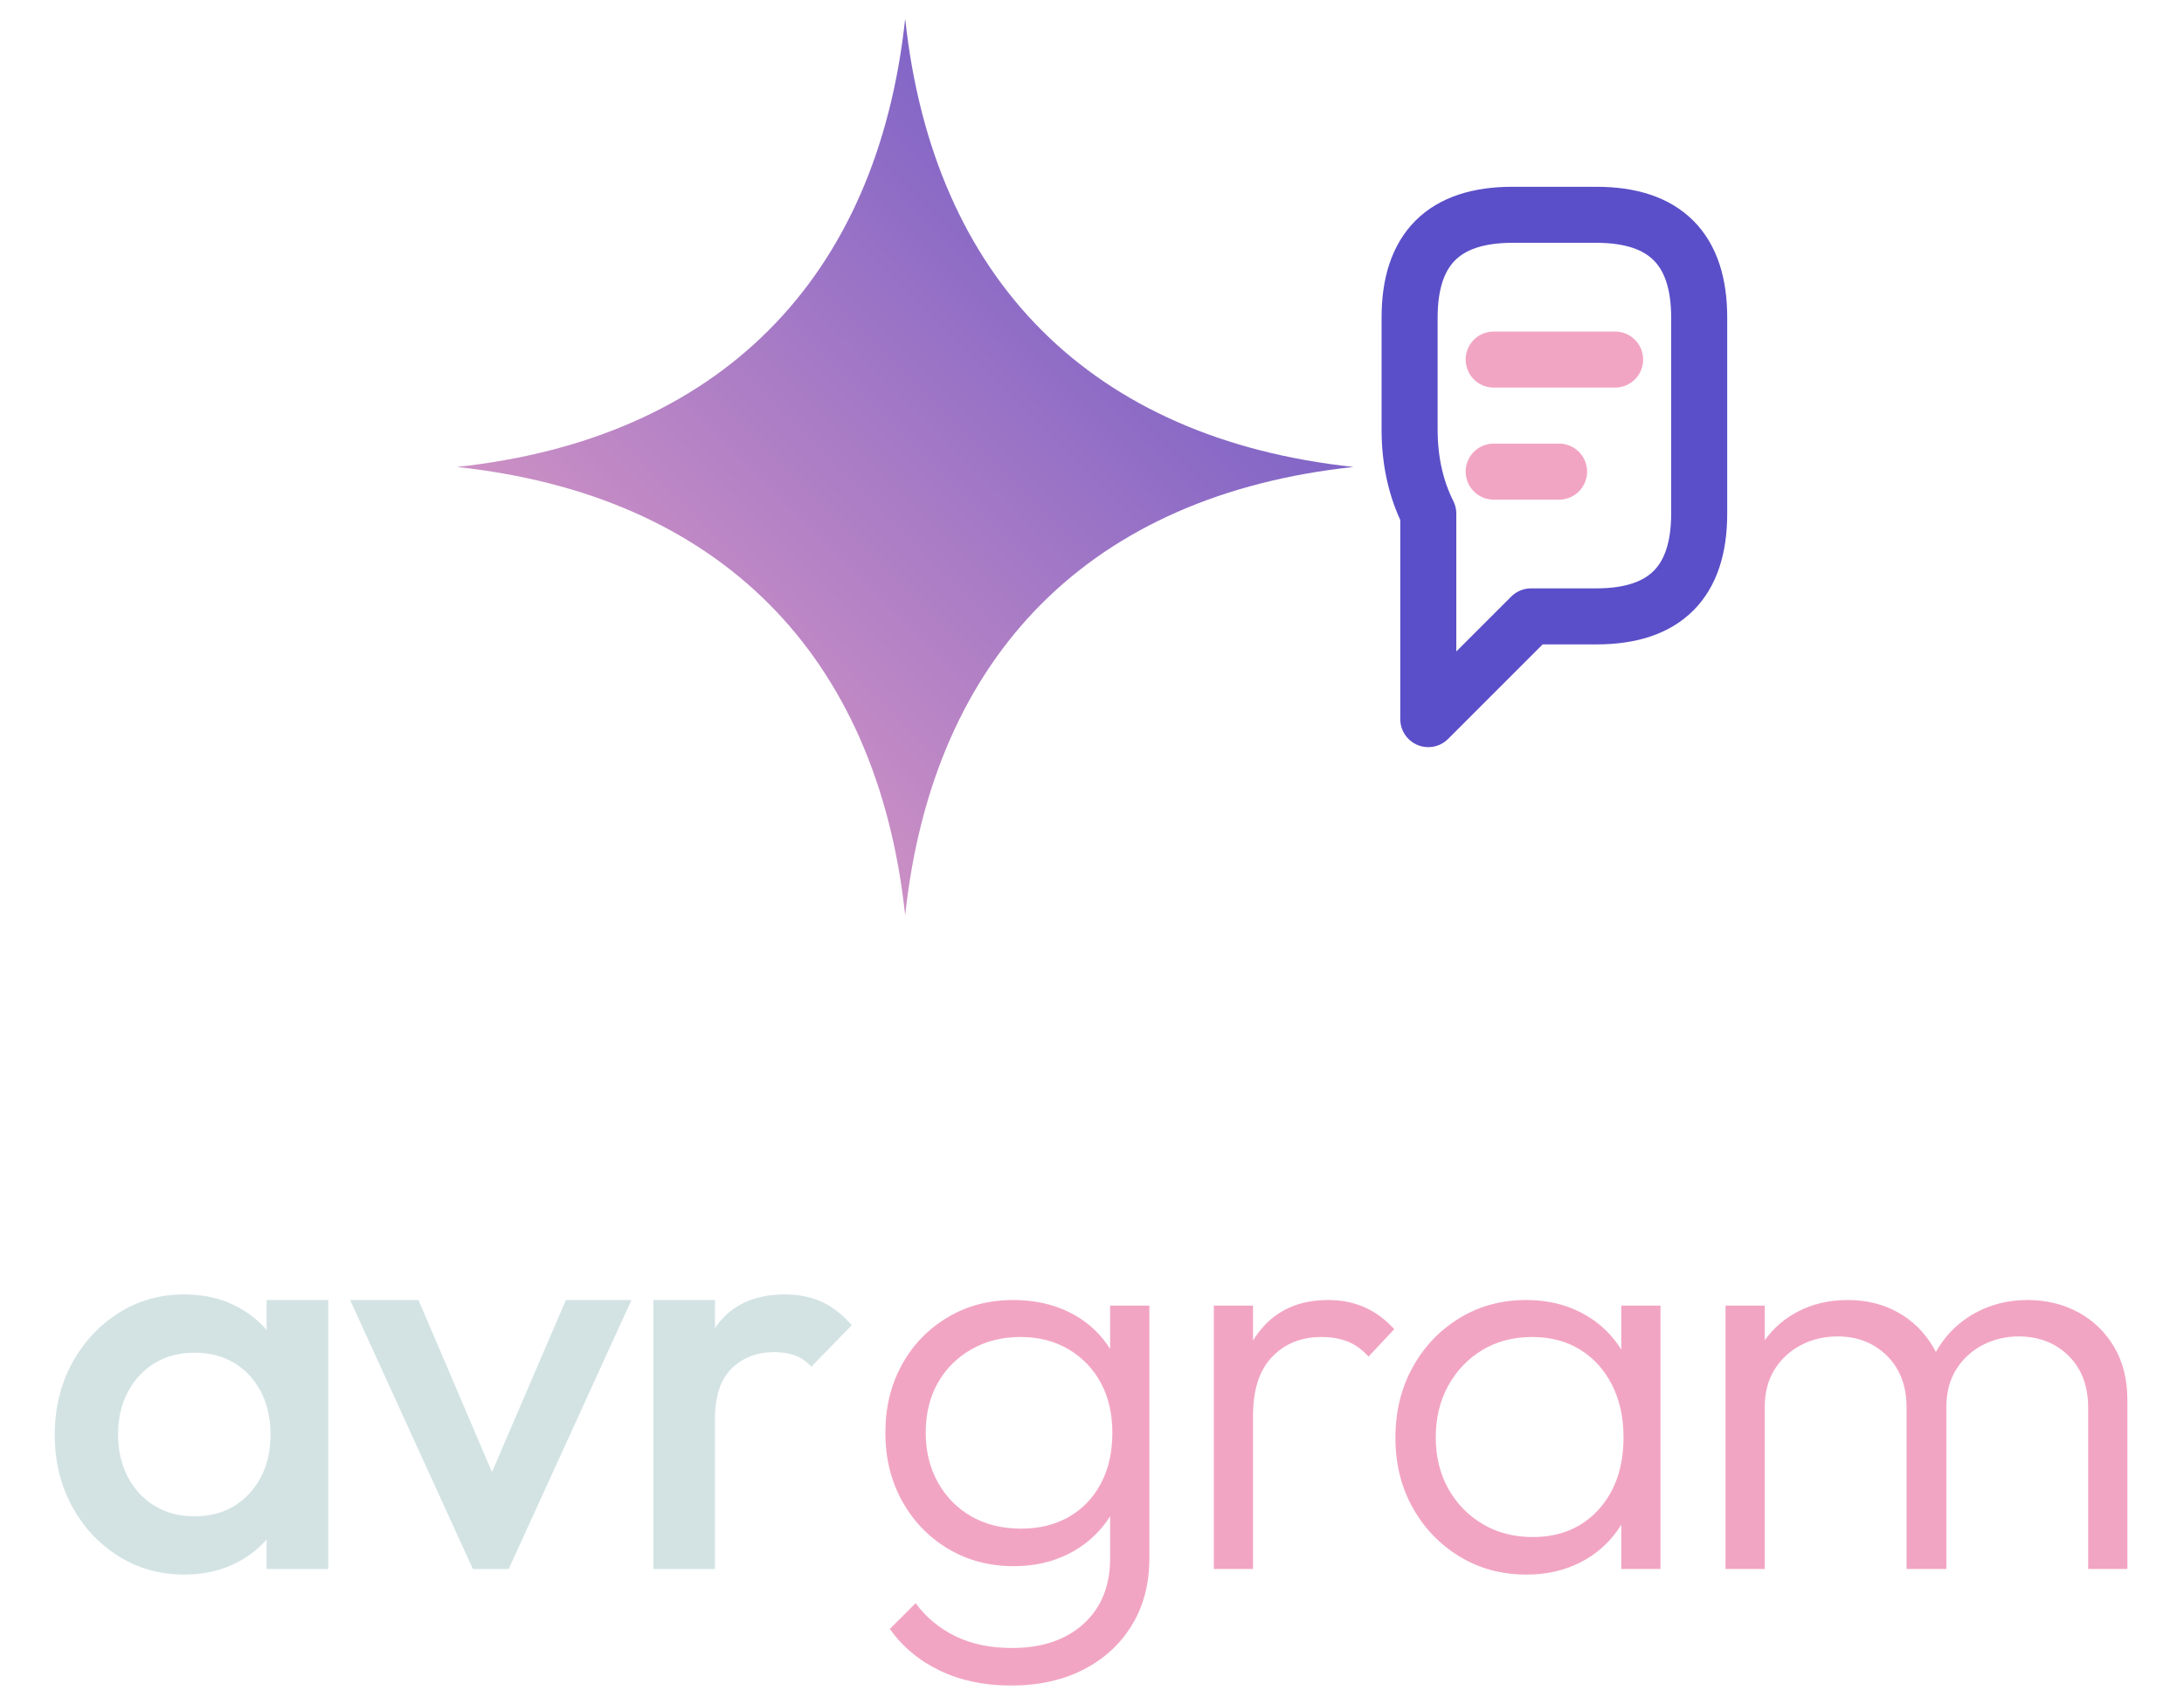
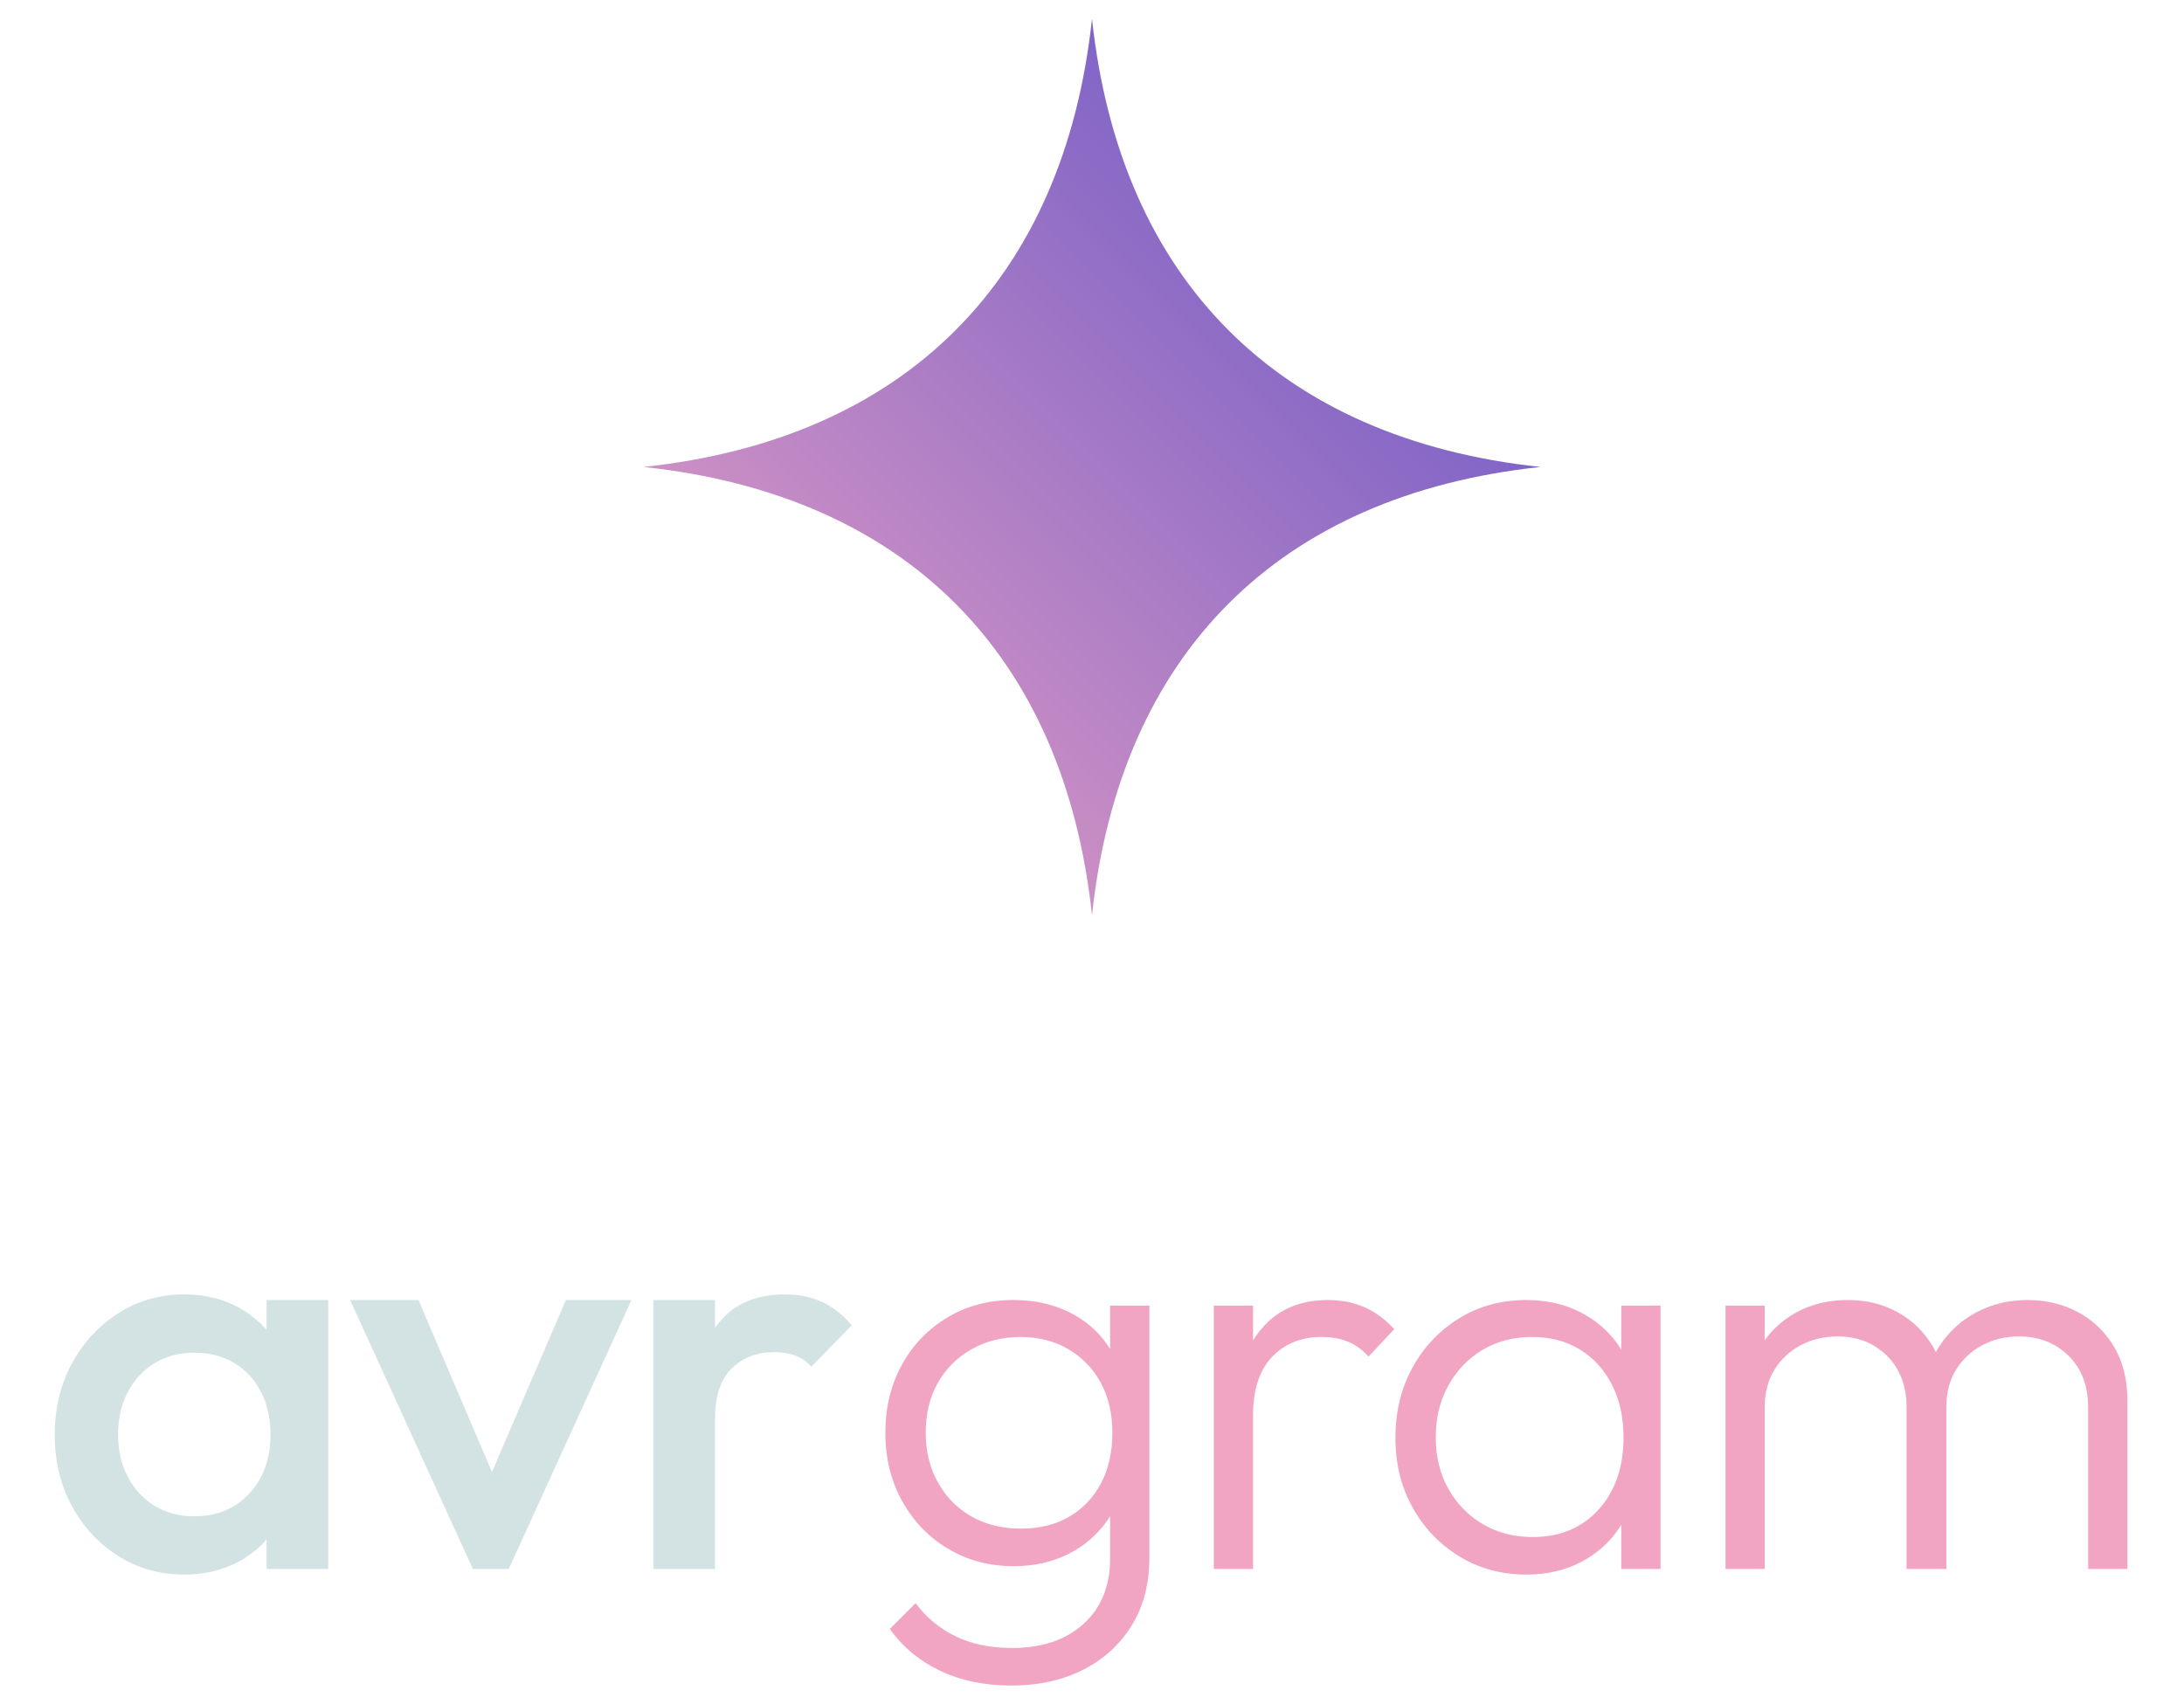
<svg xmlns="http://www.w3.org/2000/svg" viewBox="0 0 233.8 182.4">
  <defs>
    <linearGradient id="g" x1="0" y1="1" x2="1" y2="0">
      <stop offset="0" stop-color="#F2A5C3" />
      <stop offset="1" stop-color="#5A4FC8" />
    </linearGradient>
  </defs>
-   <g transform="translate(46.9 0)">
+   <g transform="translate(66.9 0)">
    <path fill="url(#g)" d="M50 2 C53 30 70 47 98 50 C70 53 53 70 50 98 C47 70 30 53 2 50 C30 47 47 30 50 2Z" />
-     <path d="M115 23 H124 Q135 23 135 34 V55 Q135 66 124 66 H117 L106 77 V55 Q104 51 104 46 V34 Q104 23 115 23 Z" stroke="#5A4FC8" fill="none" stroke-width="6" stroke-linecap="round" stroke-linejoin="round" />
-     <path d="M113 38.5 H126 M113 50.5 H120" stroke="#F2A5C3" fill="none" stroke-width="6" stroke-linecap="round" stroke-linejoin="round" />
  </g>
  <path fill="#D3E3E4" d="M19.72 168.6Q15.82 168.6 12.67 166.62Q9.52 164.64 7.69 161.25Q5.86 157.86 5.86 153.66Q5.86 149.4 7.69 146.01Q9.52 142.62 12.67 140.61Q15.82 138.6 19.72 138.6Q23.02 138.6 25.57 140.01Q28.12 141.42 29.62 143.88Q31.12 146.34 31.12 149.46V157.74Q31.12 160.86 29.65 163.32Q28.18 165.78 25.6 167.19Q23.02 168.6 19.72 168.6ZM20.8 162.36Q24.46 162.36 26.71 159.9Q28.96 157.44 28.96 153.6Q28.96 151.02 27.94 149.04Q26.92 147.06 25.09 145.95Q23.26 144.84 20.8 144.84Q18.4 144.84 16.57 145.95Q14.74 147.06 13.69 149.04Q12.64 151.02 12.64 153.6Q12.64 156.18 13.69 158.16Q14.74 160.14 16.57 161.25Q18.4 162.36 20.8 162.36ZM28.54 168.0V160.26L29.68 153.24L28.54 146.28V139.2H35.14V168.0Z M50.62 168.0 37.48 139.2H44.8L54.82 162.66H50.5L60.58 139.2H67.6L54.46 168.0Z M69.94 168.0V139.2H76.54V168.0ZM76.54 151.98 74.26 150.84Q74.26 145.38 76.69 141.99Q79.12 138.6 84.04 138.6Q86.2 138.6 87.94 139.38Q89.68 140.16 91.18 141.9L86.86 146.34Q86.08 145.5 85.12 145.14Q84.16 144.78 82.9 144.78Q80.14 144.78 78.34 146.52Q76.54 148.26 76.54 151.98Z" />
  <path fill="#F2A5C3" d="M108.22 180.48Q103.96 180.48 100.63 178.89Q97.3 177.3 95.26 174.42L98.02 171.66Q99.7 173.94 102.28 175.2Q104.86 176.46 108.34 176.46Q113.14 176.46 115.99 173.88Q118.84 171.3 118.84 166.86V159.84L119.68 153.42L118.84 147.06V139.8H123.04V166.86Q123.04 170.94 121.18 174.0Q119.32 177.06 115.99 178.77Q112.66 180.48 108.22 180.48ZM108.52 167.7Q104.62 167.7 101.5 165.84Q98.38 163.98 96.58 160.74Q94.78 157.5 94.78 153.42Q94.78 149.34 96.55 146.13Q98.32 142.92 101.44 141.06Q104.56 139.2 108.46 139.2Q111.76 139.2 114.37 140.46Q116.98 141.72 118.57 144.03Q120.16 146.34 120.52 149.46V157.44Q120.16 160.5 118.54 162.81Q116.92 165.12 114.34 166.41Q111.76 167.7 108.52 167.7ZM109.3 163.68Q112.24 163.68 114.43 162.42Q116.62 161.16 117.85 158.85Q119.08 156.54 119.08 153.42Q119.08 150.36 117.85 148.08Q116.62 145.8 114.4 144.48Q112.18 143.16 109.24 143.16Q106.3 143.16 103.99 144.48Q101.68 145.8 100.39 148.08Q99.1 150.36 99.1 153.42Q99.1 156.42 100.42 158.76Q101.74 161.1 104.02 162.39Q106.3 163.68 109.3 163.68Z M129.94 168.0V139.8H134.14V168.0ZM134.14 151.56 132.4 150.78Q132.4 145.44 135.01 142.32Q137.62 139.2 142.18 139.2Q144.28 139.2 146.02 139.95Q147.76 140.7 149.26 142.32L146.5 145.26Q145.48 144.12 144.25 143.64Q143.02 143.16 141.46 143.16Q138.22 143.16 136.18 145.29Q134.14 147.42 134.14 151.56Z M163.42 168.6Q159.4 168.6 156.22 166.65Q153.04 164.7 151.21 161.4Q149.38 158.1 149.38 153.96Q149.38 149.76 151.21 146.43Q153.04 143.1 156.22 141.15Q159.4 139.2 163.36 139.2Q166.6 139.2 169.15 140.49Q171.7 141.78 173.29 144.09Q174.88 146.4 175.24 149.46V158.28Q174.88 161.34 173.29 163.68Q171.7 166.02 169.15 167.31Q166.6 168.6 163.42 168.6ZM164.08 164.58Q168.46 164.58 171.13 161.64Q173.8 158.7 173.8 153.9Q173.8 150.72 172.57 148.29Q171.34 145.86 169.15 144.51Q166.96 143.16 164.02 143.16Q161.02 143.16 158.71 144.54Q156.4 145.92 155.05 148.35Q153.7 150.78 153.7 153.9Q153.7 157.02 155.05 159.42Q156.4 161.82 158.74 163.2Q161.08 164.58 164.08 164.58ZM173.56 168.0V160.44L174.4 153.48L173.56 146.7V139.8H177.76V168.0Z M184.72 168.0V139.8H188.92V168.0ZM204.1 168.0V150.72Q204.1 147.24 202 145.17Q199.9 143.1 196.72 143.1Q194.56 143.1 192.79 144.03Q191.02 144.96 189.97 146.64Q188.92 148.32 188.92 150.66L187 149.88Q187 146.64 188.44 144.24Q189.88 141.84 192.31 140.52Q194.74 139.2 197.8 139.2Q200.8 139.2 203.17 140.52Q205.54 141.84 206.95 144.24Q208.36 146.64 208.36 149.94V168.0ZM223.54 168.0V150.72Q223.54 147.24 221.44 145.17Q219.34 143.1 216.1 143.1Q214 143.1 212.23 144.03Q210.46 144.96 209.41 146.64Q208.36 148.32 208.36 150.66L205.84 149.88Q206.02 146.64 207.55 144.24Q209.08 141.84 211.57 140.52Q214.06 139.2 217.06 139.2Q220.06 139.2 222.49 140.52Q224.92 141.84 226.33 144.24Q227.74 146.64 227.74 149.94V168.0Z" />
</svg>
